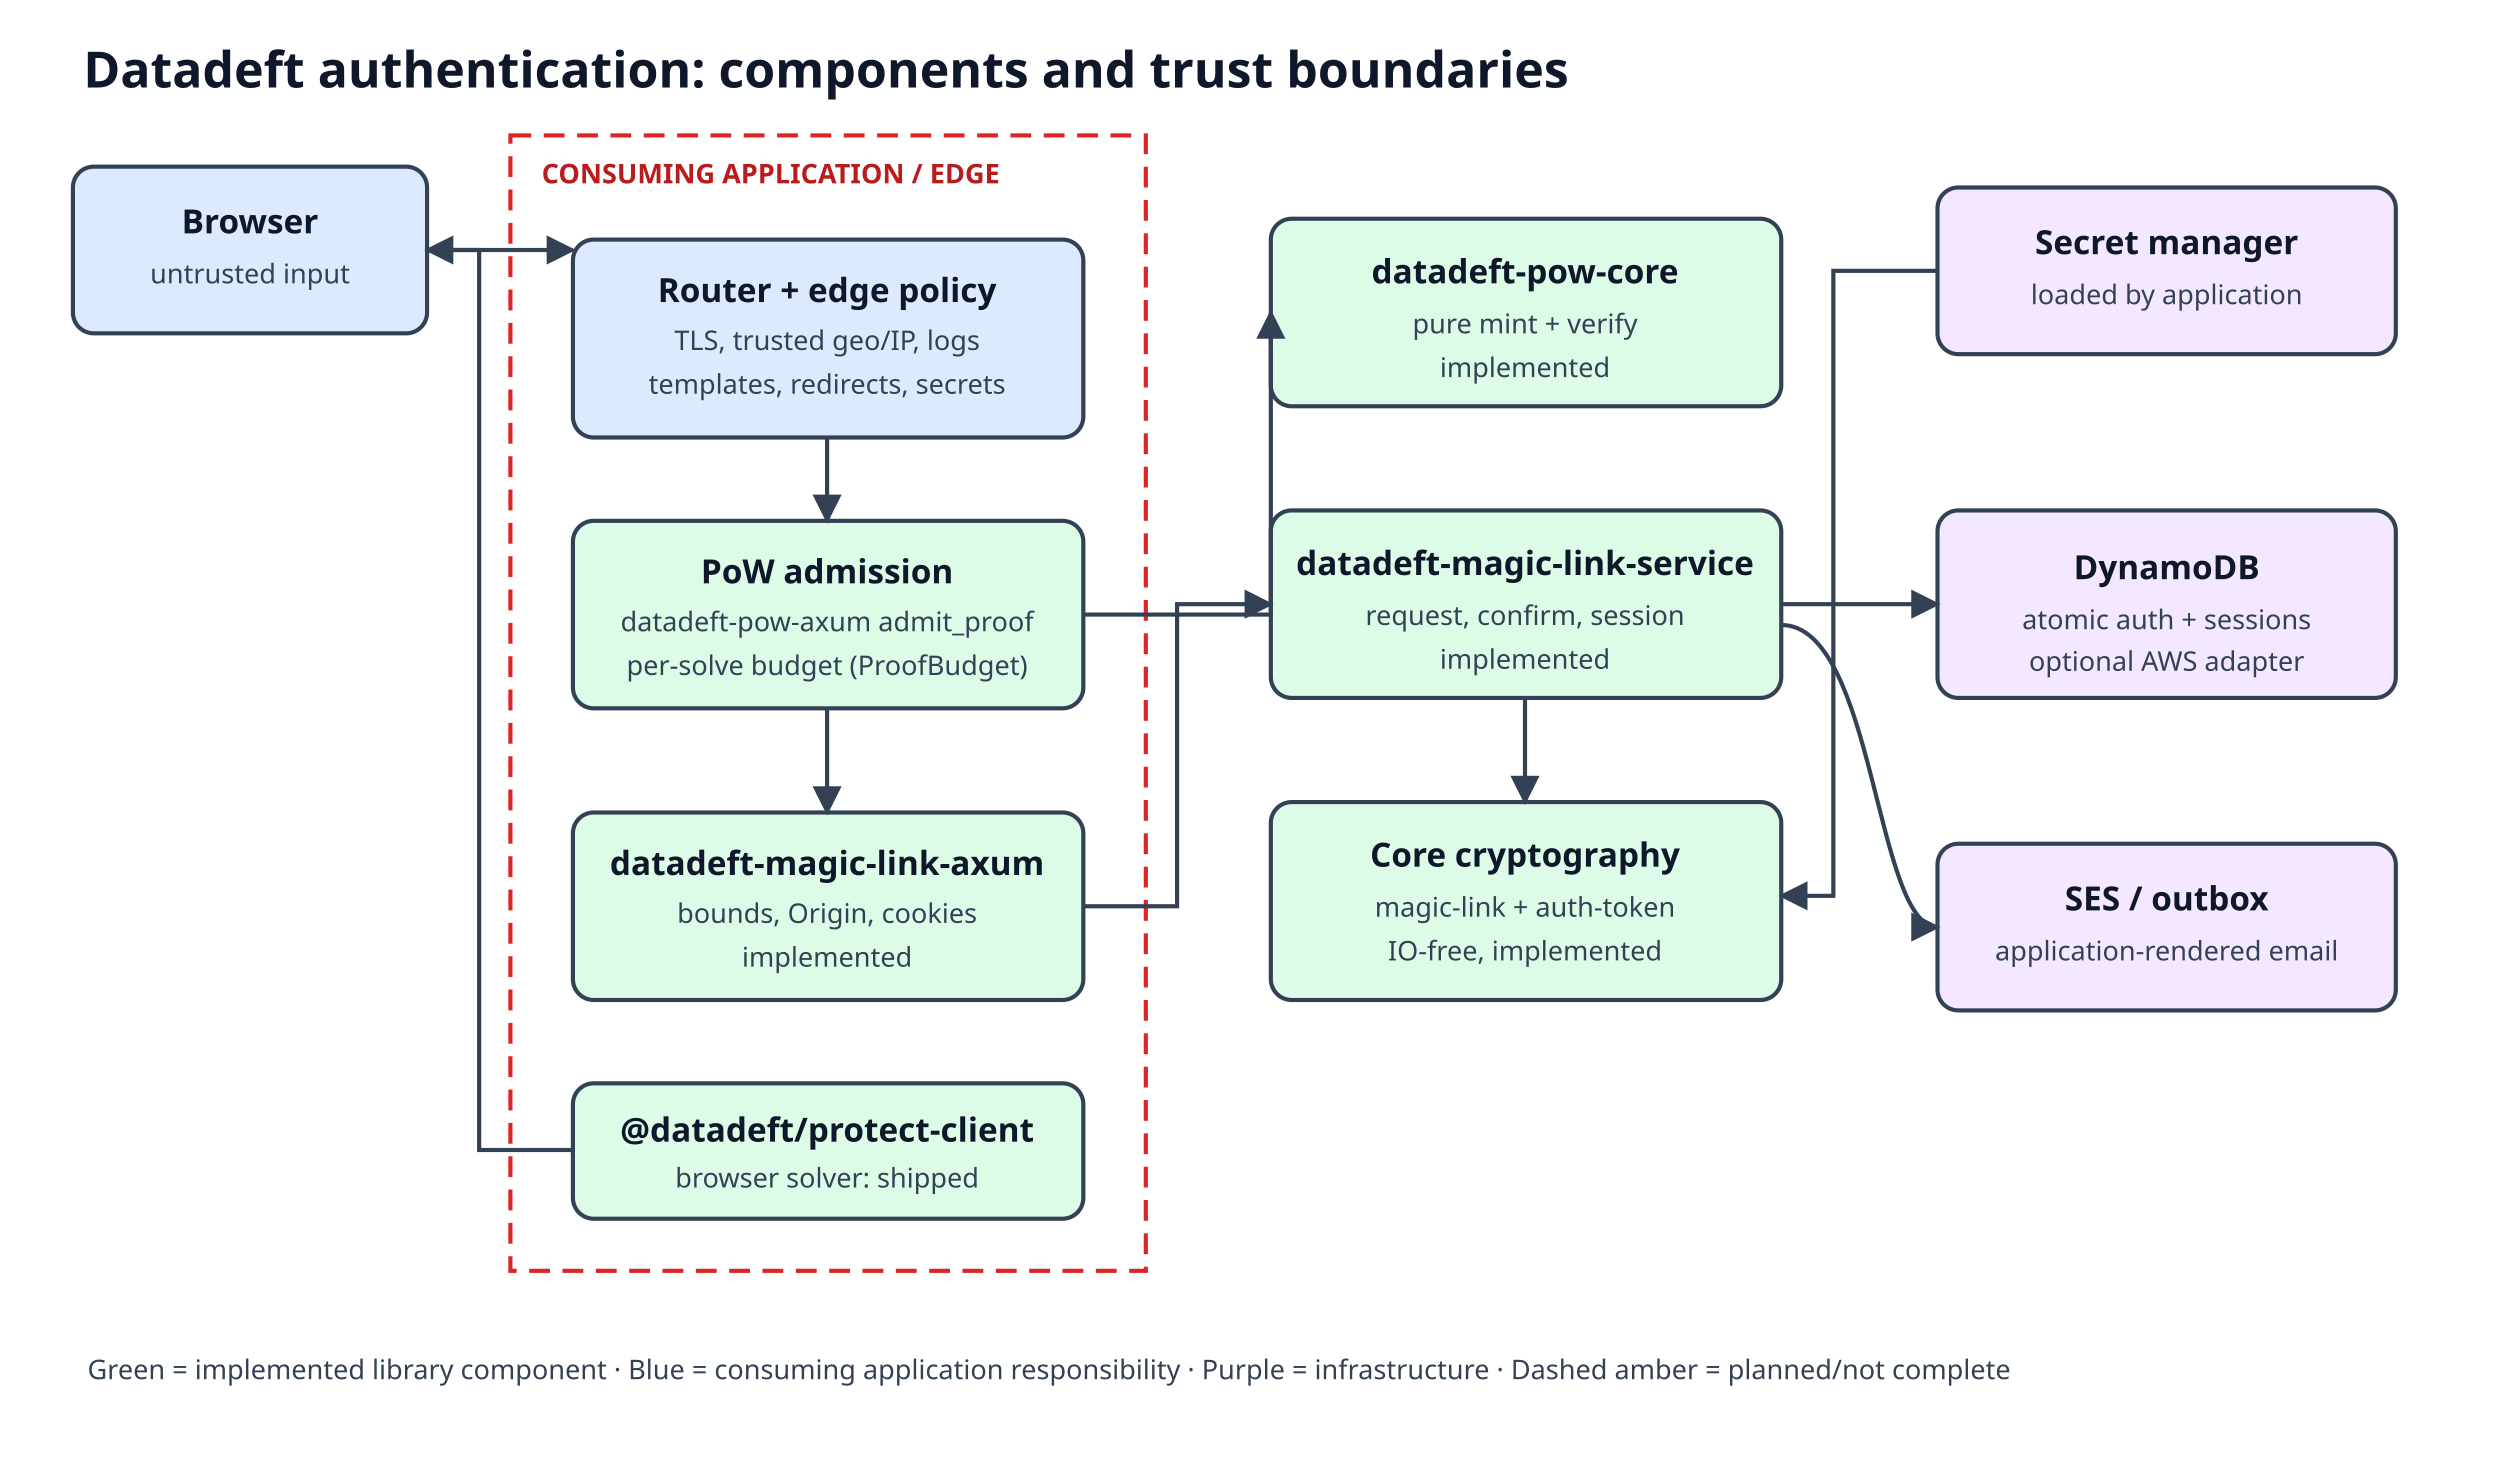
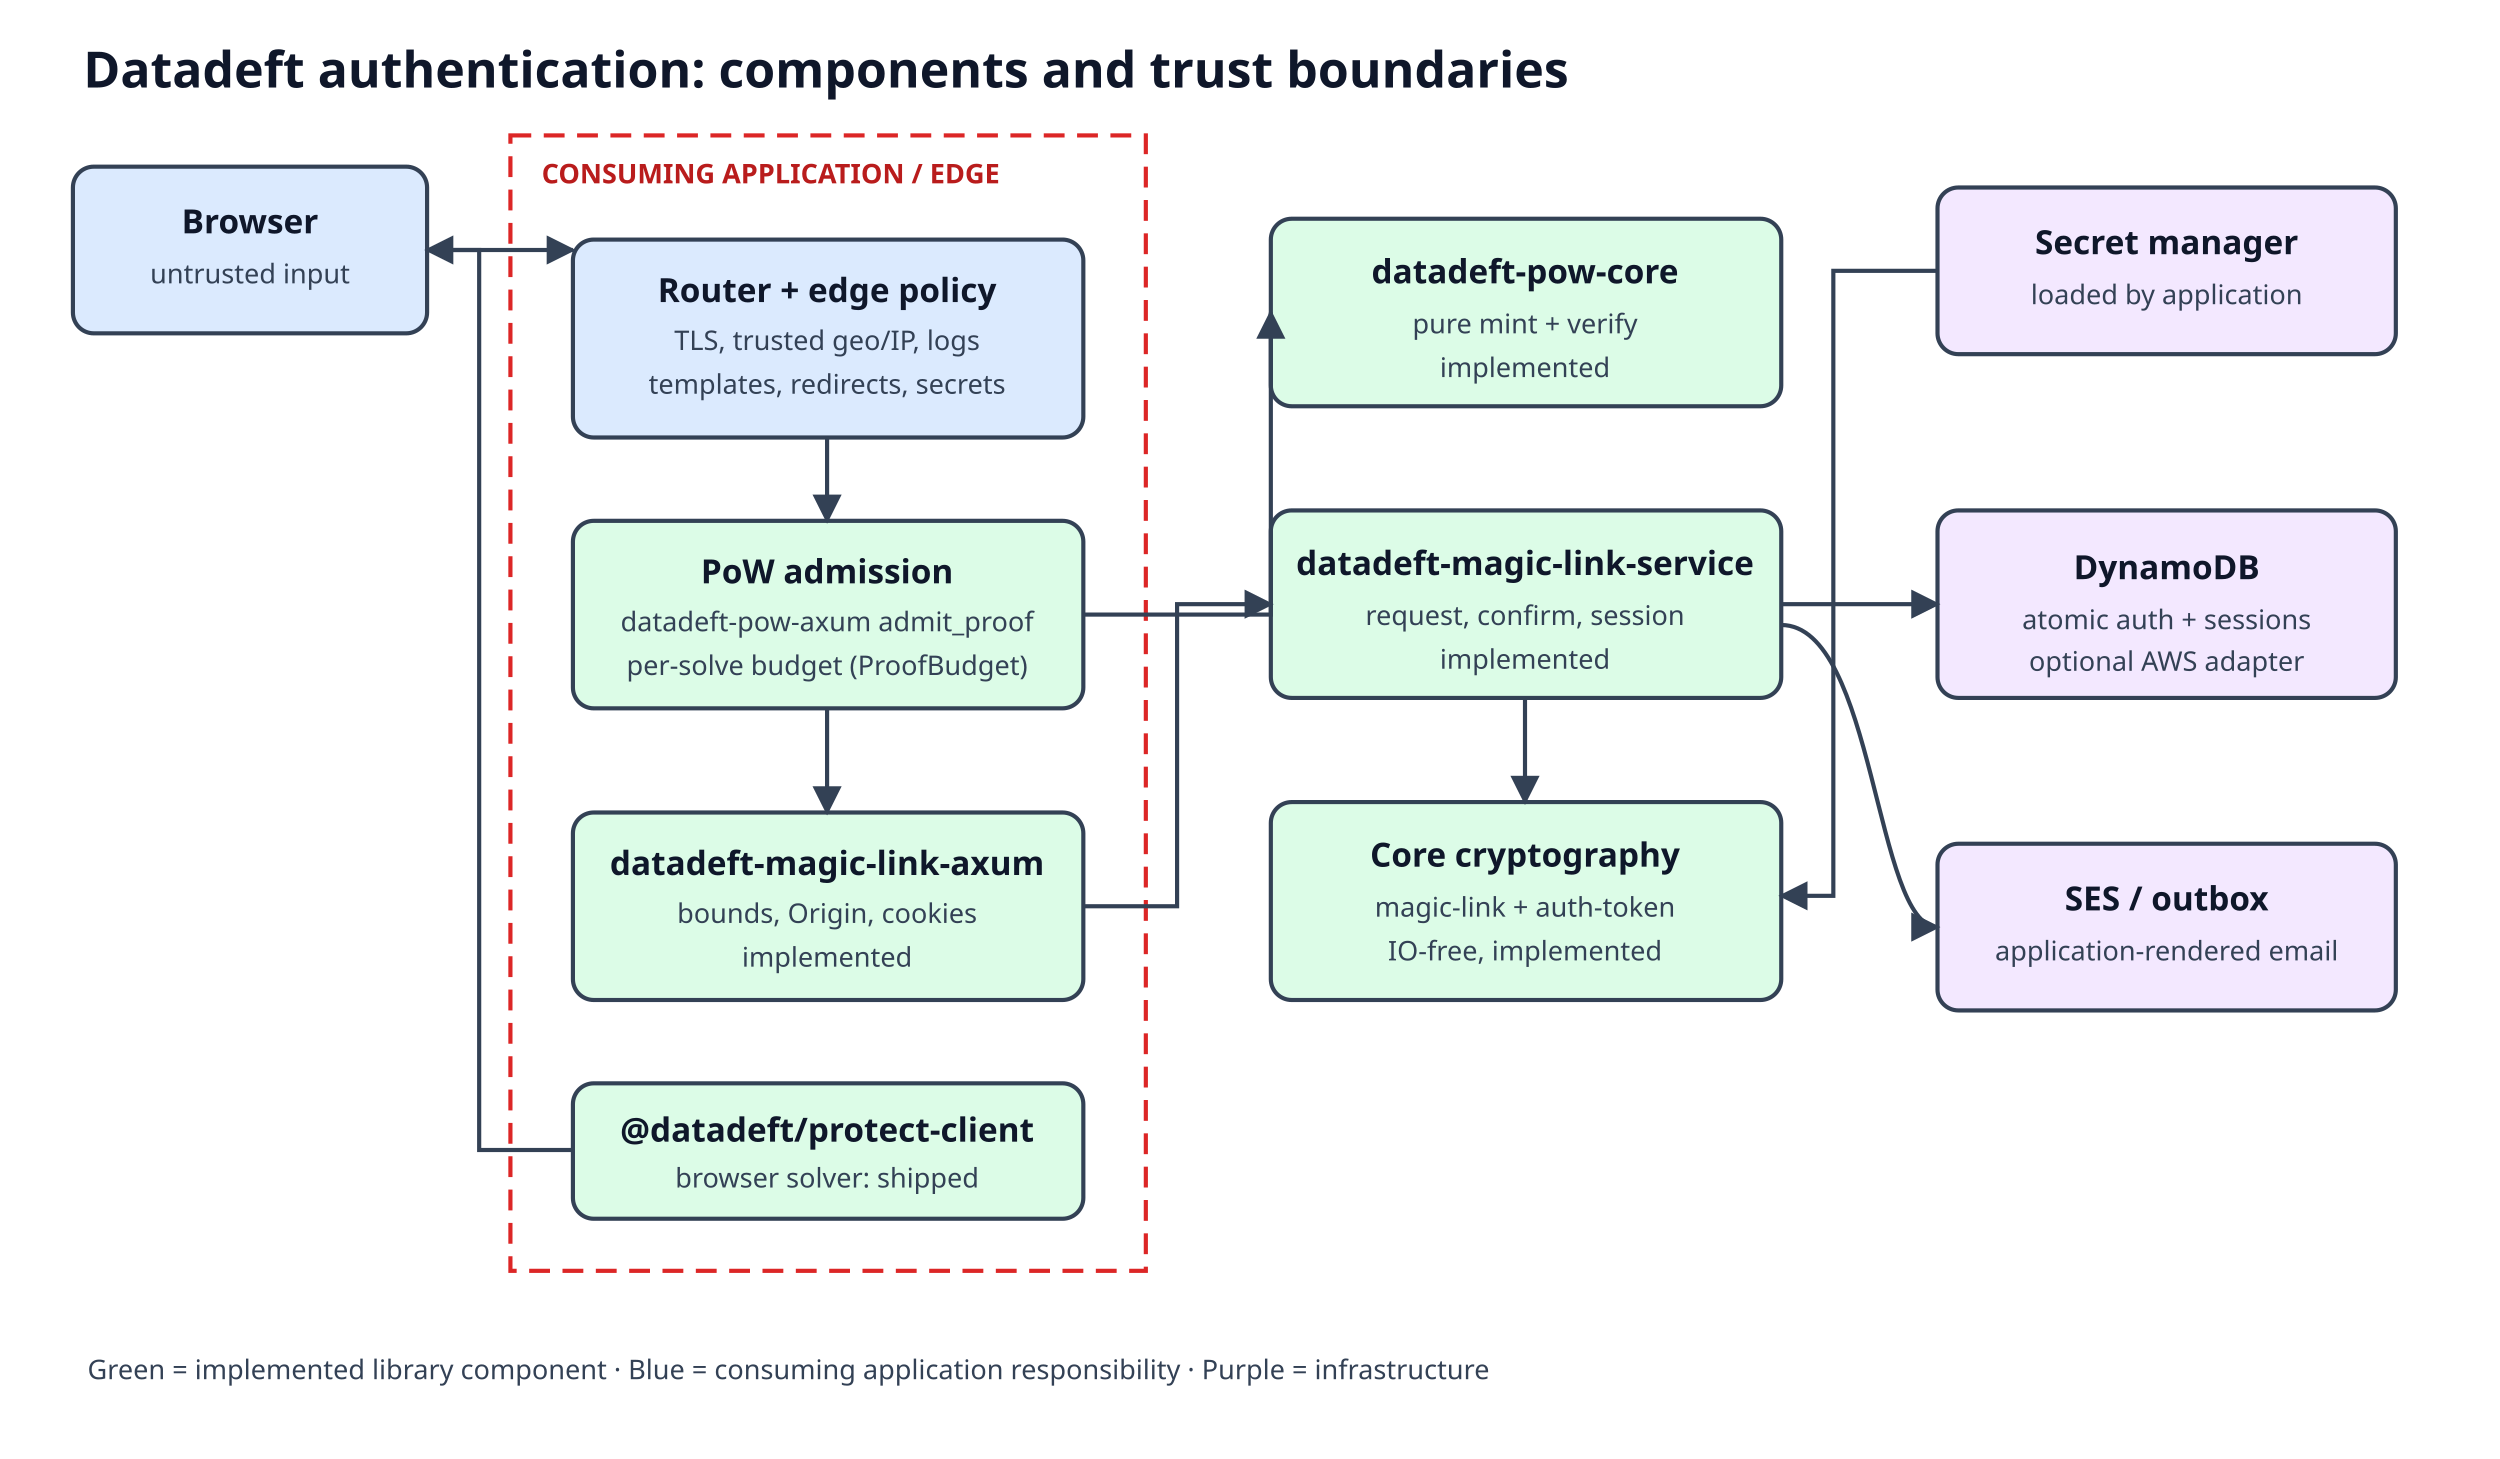
<svg xmlns="http://www.w3.org/2000/svg" width="1200" height="700" viewBox="0 0 1200 700" role="img" aria-labelledby="title desc">
  <defs>
    <marker id="arrow" viewBox="0 0 10 10" refX="9" refY="5" markerWidth="7" markerHeight="7" orient="auto-start-reverse">
      <path d="M0 0L10 5L0 10Z" fill="#334155" />
    </marker>
    <style>
      .title{font:700 24px system-ui,sans-serif;fill:#0f172a}.label{font:600 16px system-ui,sans-serif;fill:#0f172a}.small{font:13px system-ui,sans-serif;fill:#334155}.box{stroke:#334155;stroke-width:2;rx:10}.implemented{fill:#dcfce7}.external{fill:#dbeafe}.planned{fill:#fef3c7;stroke-dasharray:8 5}.infra{fill:#f3e8ff}.line{stroke:#334155;stroke-width:2;fill:none;marker-end:url(#arrow)}.boundary{fill:none;stroke:#dc2626;stroke-width:2;stroke-dasharray:10 6}.boundaryLabel{font:700 13px system-ui,sans-serif;fill:#b91c1c}
    </style>
  </defs>
  <text x="40" y="42" class="title">Datadeft authentication: components and trust boundaries</text>
  <rect x="35" y="80" width="170" height="80" class="box external" />
  <text x="120" y="112" text-anchor="middle" class="label">Browser</text>
  <text x="120" y="136" text-anchor="middle" class="small">untrusted input</text>
  <rect x="245" y="65" width="305" height="545" class="boundary" />
  <text x="260" y="88" class="boundaryLabel">CONSUMING APPLICATION / EDGE</text>
  <rect x="275" y="115" width="245" height="95" class="box external" />
  <text x="397" y="145" text-anchor="middle" class="label">Router + edge policy</text>
  <text x="397" y="168" text-anchor="middle" class="small">TLS, trusted geo/IP, logs</text>
  <text x="397" y="189" text-anchor="middle" class="small">templates, redirects, secrets</text>
  <rect x="275" y="250" width="245" height="90" class="box implemented" />
  <text x="397" y="280" text-anchor="middle" class="label">PoW admission</text>
  <text x="397" y="303" text-anchor="middle" class="small">datadeft-pow-axum admit_proof</text>
  <text x="397" y="324" text-anchor="middle" class="small">per-solve budget (ProofBudget)</text>
  <rect x="275" y="390" width="245" height="90" class="box implemented" />
  <text x="397" y="420" text-anchor="middle" class="label">datadeft-magic-link-axum</text>
  <text x="397" y="443" text-anchor="middle" class="small">bounds, Origin, cookies</text>
  <text x="397" y="464" text-anchor="middle" class="small">implemented</text>
  <rect x="275" y="520" width="245" height="65" class="box implemented" />
  <text x="397" y="548" text-anchor="middle" class="label">@datadeft/protect-client</text>
  <text x="397" y="570" text-anchor="middle" class="small">browser solver: shipped</text>
  <rect x="610" y="105" width="245" height="90" class="box implemented" />
  <text x="732" y="136" text-anchor="middle" class="label">datadeft-pow-core</text>
  <text x="732" y="160" text-anchor="middle" class="small">pure mint + verify</text>
  <text x="732" y="181" text-anchor="middle" class="small">implemented</text>
  <rect x="610" y="245" width="245" height="90" class="box implemented" />
  <text x="732" y="276" text-anchor="middle" class="label">datadeft-magic-link-service</text>
  <text x="732" y="300" text-anchor="middle" class="small">request, confirm, session</text>
  <text x="732" y="321" text-anchor="middle" class="small">implemented</text>
  <rect x="610" y="385" width="245" height="95" class="box implemented" />
  <text x="732" y="416" text-anchor="middle" class="label">Core cryptography</text>
  <text x="732" y="440" text-anchor="middle" class="small">magic-link + auth-token</text>
  <text x="732" y="461" text-anchor="middle" class="small">IO-free, implemented</text>
  <rect x="930" y="90" width="220" height="80" class="box infra" />
  <text x="1040" y="122" text-anchor="middle" class="label">Secret manager</text>
  <text x="1040" y="146" text-anchor="middle" class="small">loaded by application</text>
  <rect x="930" y="245" width="220" height="90" class="box infra" />
  <text x="1040" y="278" text-anchor="middle" class="label">DynamoDB</text>
  <text x="1040" y="302" text-anchor="middle" class="small">atomic auth + sessions</text>
  <text x="1040" y="322" text-anchor="middle" class="small">optional AWS adapter</text>
  <rect x="930" y="405" width="220" height="80" class="box infra" />
  <text x="1040" y="437" text-anchor="middle" class="label">SES / outbox</text>
  <text x="1040" y="461" text-anchor="middle" class="small">application-rendered email</text>
  <path d="M205 120H275" class="line" />
  <path d="M397 210V250" class="line" />
  <path d="M520 295H610V150" class="line" />
  <path d="M397 340V390" class="line" />
  <path d="M520 435H565V290H610" class="line" />
  <path d="M732 335V385" class="line" />
  <path d="M855 290H930" class="line" />
  <path d="M855 300C900 300 900 445 930 445" class="line" />
  <path d="M930 130H880V430H855" class="line" />
  <path d="M275 552H230V120H205" class="line" />
-   <text x="42" y="662" class="small">Green = implemented library component · Blue = consuming application responsibility · Purple = infrastructure · Dashed amber = planned/not complete</text>
+   <text x="42" y="662" class="small">Green = implemented library component · Blue = consuming application responsibility · Purple = infrastructure</text>
</svg>
